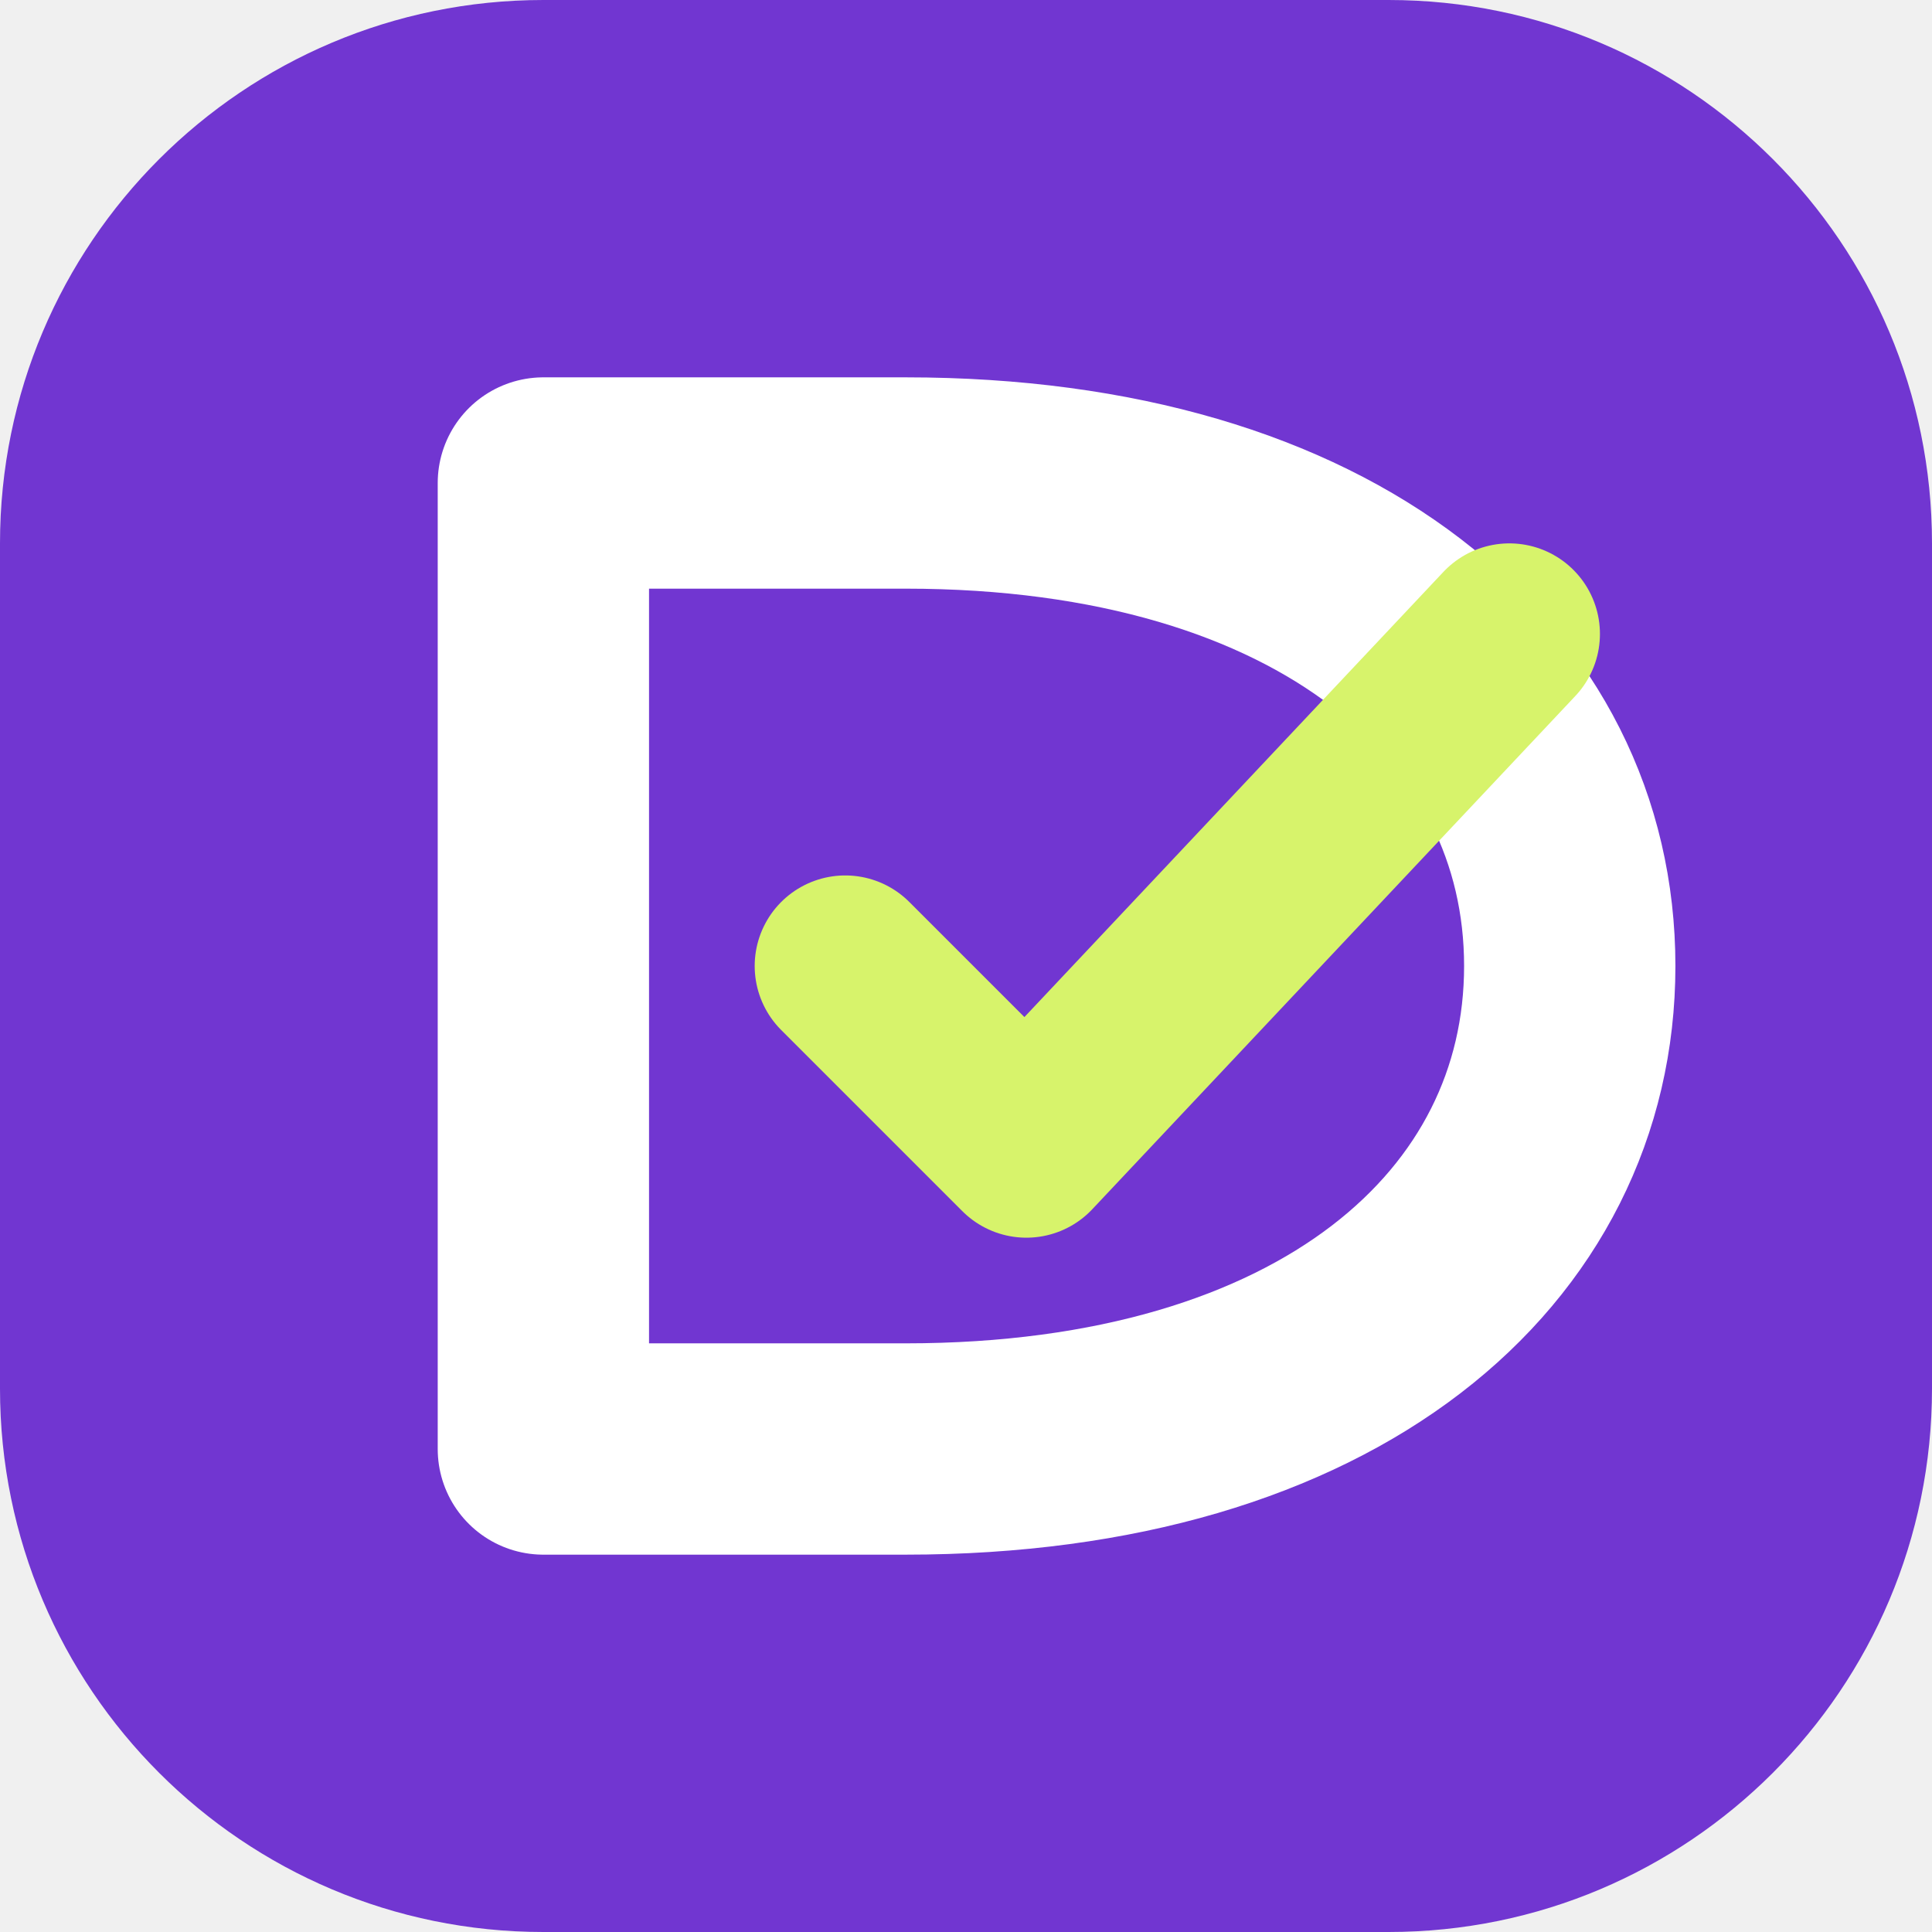
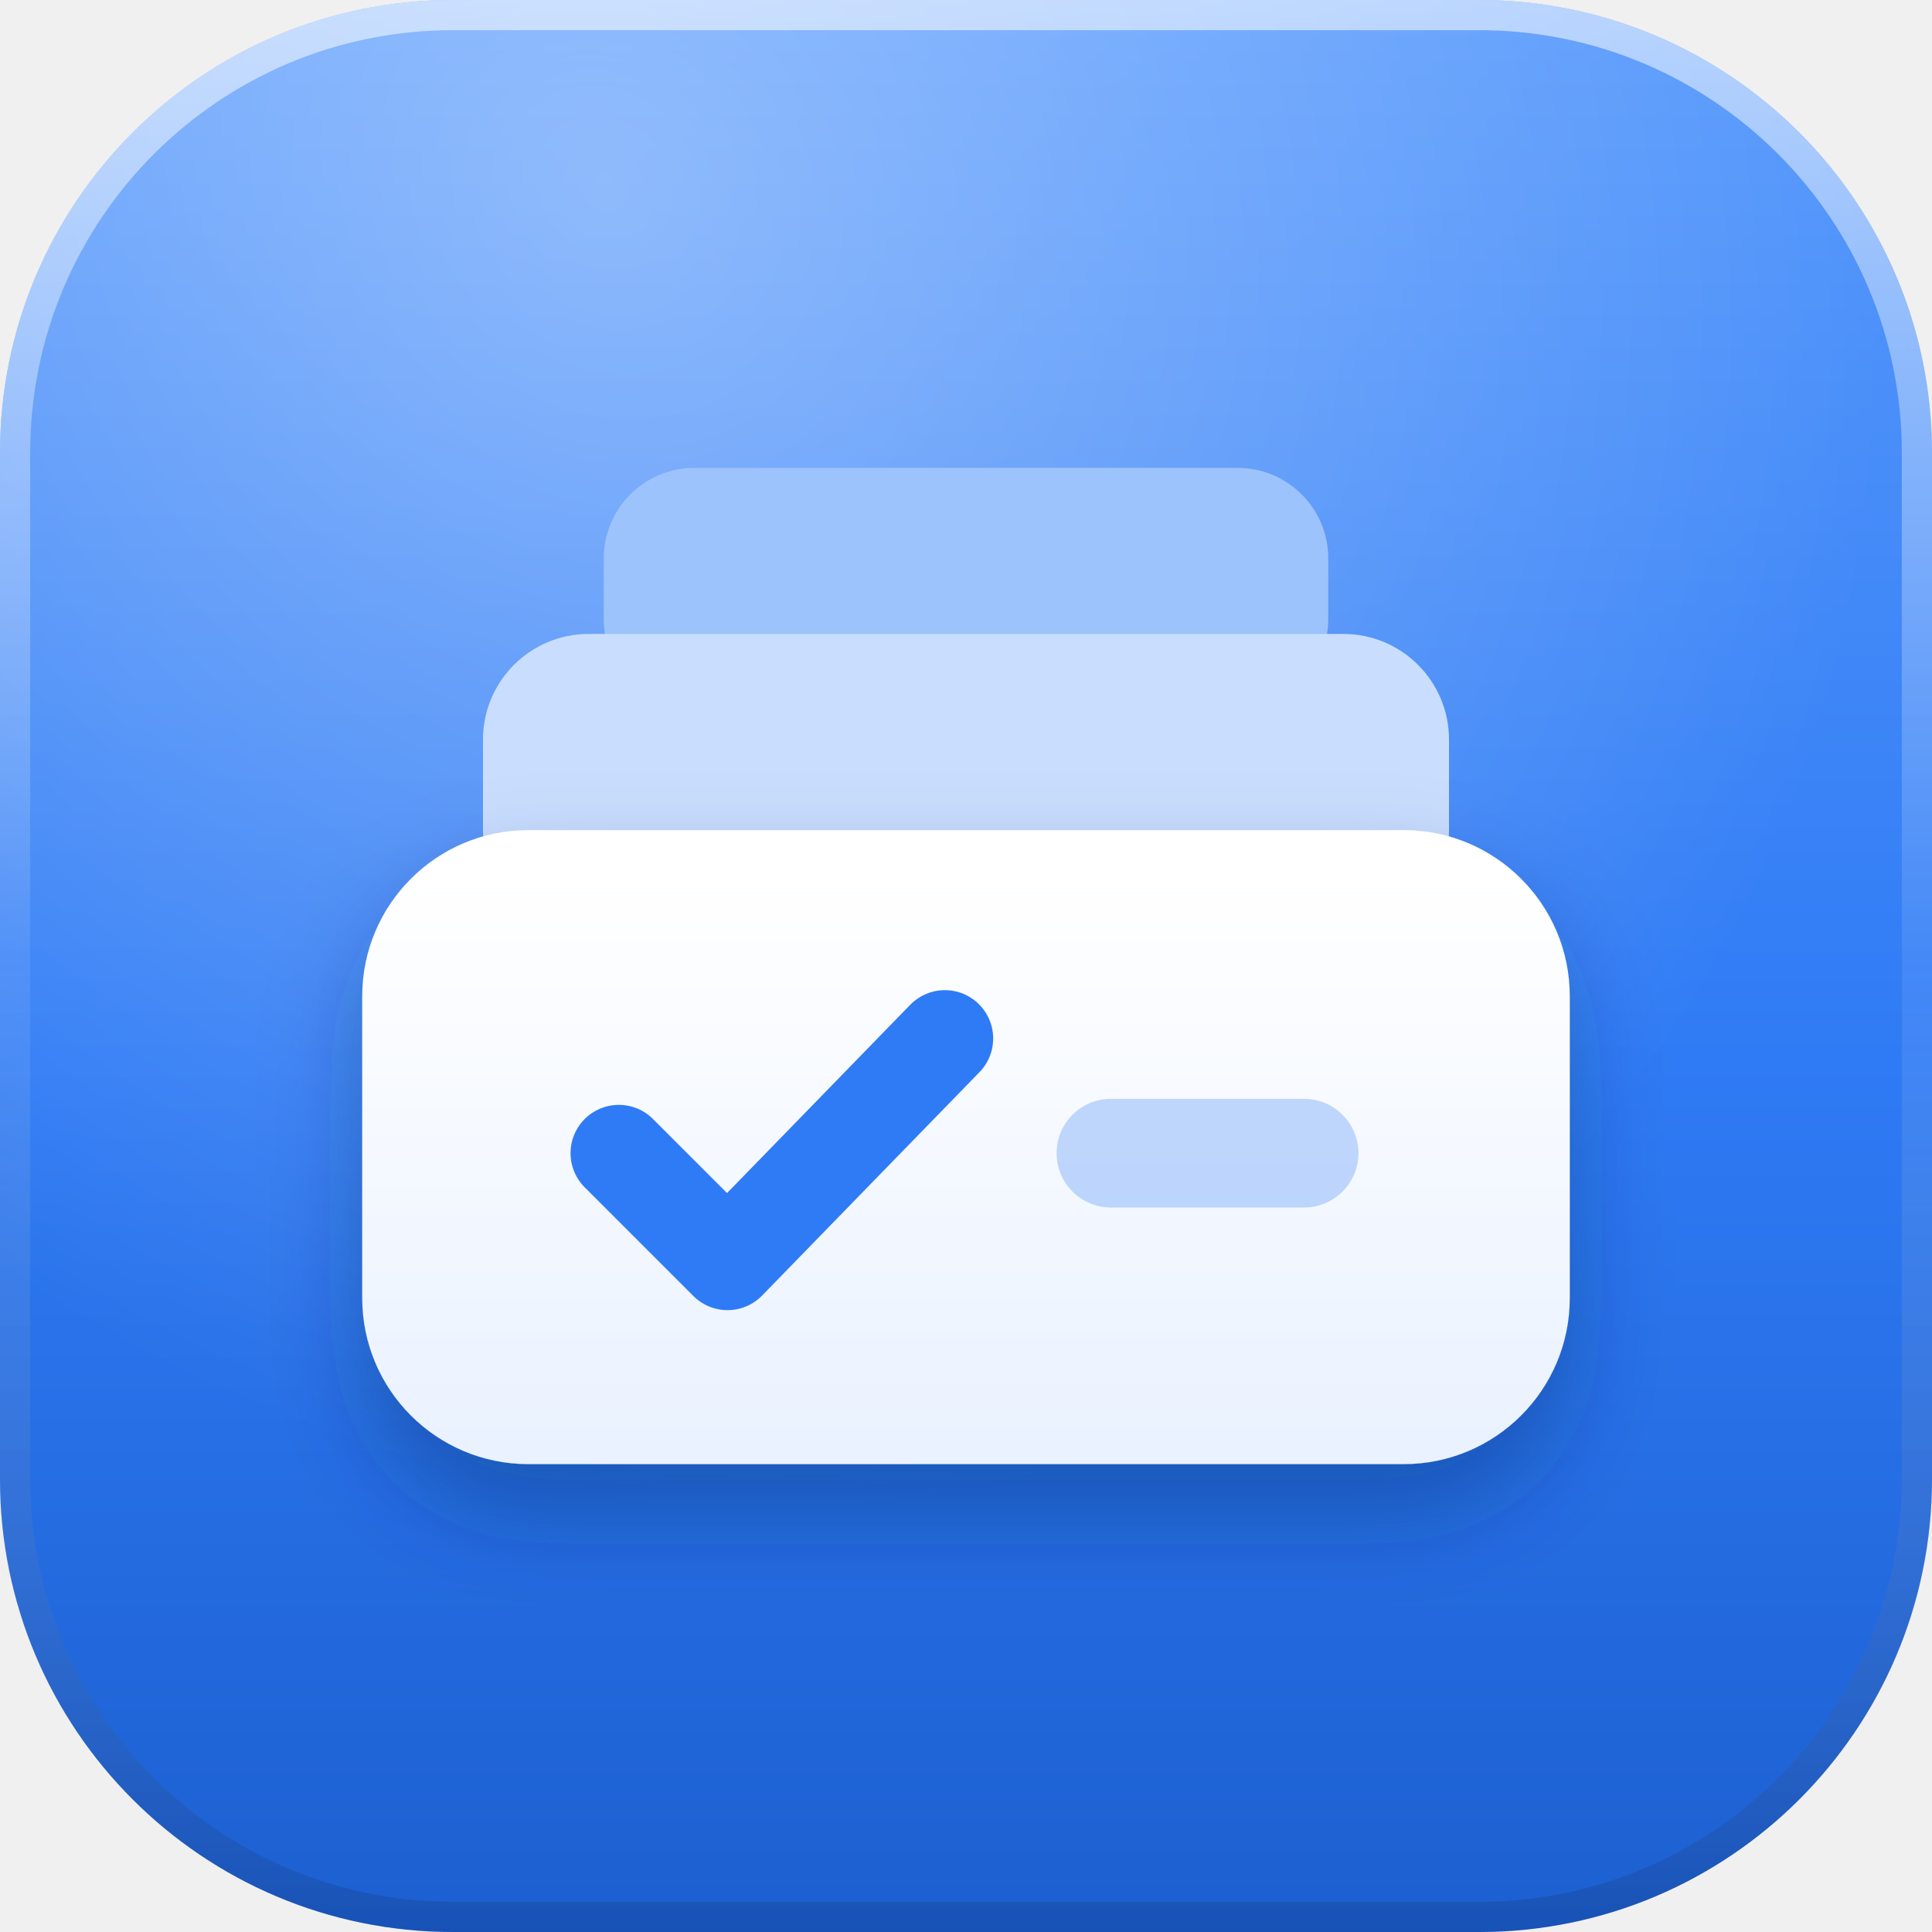
- <svg xmlns="http://www.w3.org/2000/svg" viewBox="0 0 64 64">
-   <rect width="64" height="64" rx="18" fill="#7136d1" />
-   <path d="M18 16h12c14 0 22 7 22 16s-8 16-22 16H18V16Z" fill="none" stroke="#fff" stroke-width="7" stroke-linejoin="round" />
-   <path d="m28 32 6 6 16-17" fill="none" stroke="#d7f36b" stroke-width="6" stroke-linecap="round" stroke-linejoin="round" />
+ <svg xmlns="http://www.w3.org/2000/svg" viewBox="0 0 64 64" fill="none">
+   <defs>
+     <linearGradient id="tile" x1="32" y1="0" x2="32" y2="64" gradientUnits="userSpaceOnUse">
+       <stop stop-color="#5a9bfc" />
+       <stop offset="0.55" stop-color="#2f7bf5" />
+       <stop offset="1" stop-color="#1c5fd0" />
+     </linearGradient>
+     <radialGradient id="glow" cx="0" cy="0" r="1" gradientUnits="userSpaceOnUse" gradientTransform="translate(20 6) rotate(55) scale(46 40)">
+       <stop stop-color="#fff" stop-opacity="0.35" />
+       <stop offset="1" stop-color="#fff" stop-opacity="0" />
+     </radialGradient>
+     <linearGradient id="card" x1="32" y1="29" x2="32" y2="48" gradientUnits="userSpaceOnUse">
+       <stop stop-color="#fff" />
+       <stop offset="1" stop-color="#eaf2ff" />
+     </linearGradient>
+     <linearGradient id="edge" x1="32" y1="0" x2="32" y2="64" gradientUnits="userSpaceOnUse">
+       <stop stop-color="#fff" stop-opacity="0.55" />
+       <stop offset="0.5" stop-color="#fff" stop-opacity="0.08" />
+       <stop offset="1" stop-color="#0b2a66" stop-opacity="0.25" />
+     </linearGradient>
+     <filter id="grain" x="0" y="0" width="100%" height="100%">
+       <feTurbulence type="fractalNoise" baseFrequency="1.1" numOctaves="2" seed="7" stitchTiles="stitch" />
+       <feColorMatrix values="0 0 0 0 1  0 0 0 0 1  0 0 0 0 1  0 0 0 0.9 0" />
+       <feComposite in2="SourceGraphic" operator="in" />
+     </filter>
+     <filter id="lift" x="-30%" y="-30%" width="160%" height="180%">
+       <feDropShadow dx="0" dy="1.6" stdDeviation="1.6" flood-color="#0b2a66" flood-opacity="0.35" />
+     </filter>
+     <clipPath id="clip">
+       <rect width="64" height="64" rx="15" />
+     </clipPath>
+   </defs>
+   <g clip-path="url(#clip)">
+     <rect width="64" height="64" fill="url(#tile)" />
+     <rect width="64" height="64" fill="url(#glow)" />
+     <rect width="64" height="64" filter="url(#grain)" opacity="0.1" />
+     <rect x="20" y="15.5" width="24" height="8" rx="3" fill="#9dc3fc" />
+     <rect x="16" y="21" width="32" height="10" rx="3.5" fill="#c9defe" />
+     <g filter="url(#lift)">
+       <rect x="12" y="27.5" width="40" height="21" rx="5.5" fill="url(#card)" />
+     </g>
+     <path d="M20.5 38.2l3.6 3.6 7.2-7.4" stroke="#2f7bf5" stroke-width="3.2" stroke-linecap="round" stroke-linejoin="round" />
+     <rect x="35" y="36.4" width="10" height="3.6" rx="1.8" fill="#2f7bf5" fill-opacity="0.28" />
+     <rect x="0.5" y="0.5" width="63" height="63" rx="14.5" stroke="url(#edge)" />
+   </g>
</svg>
